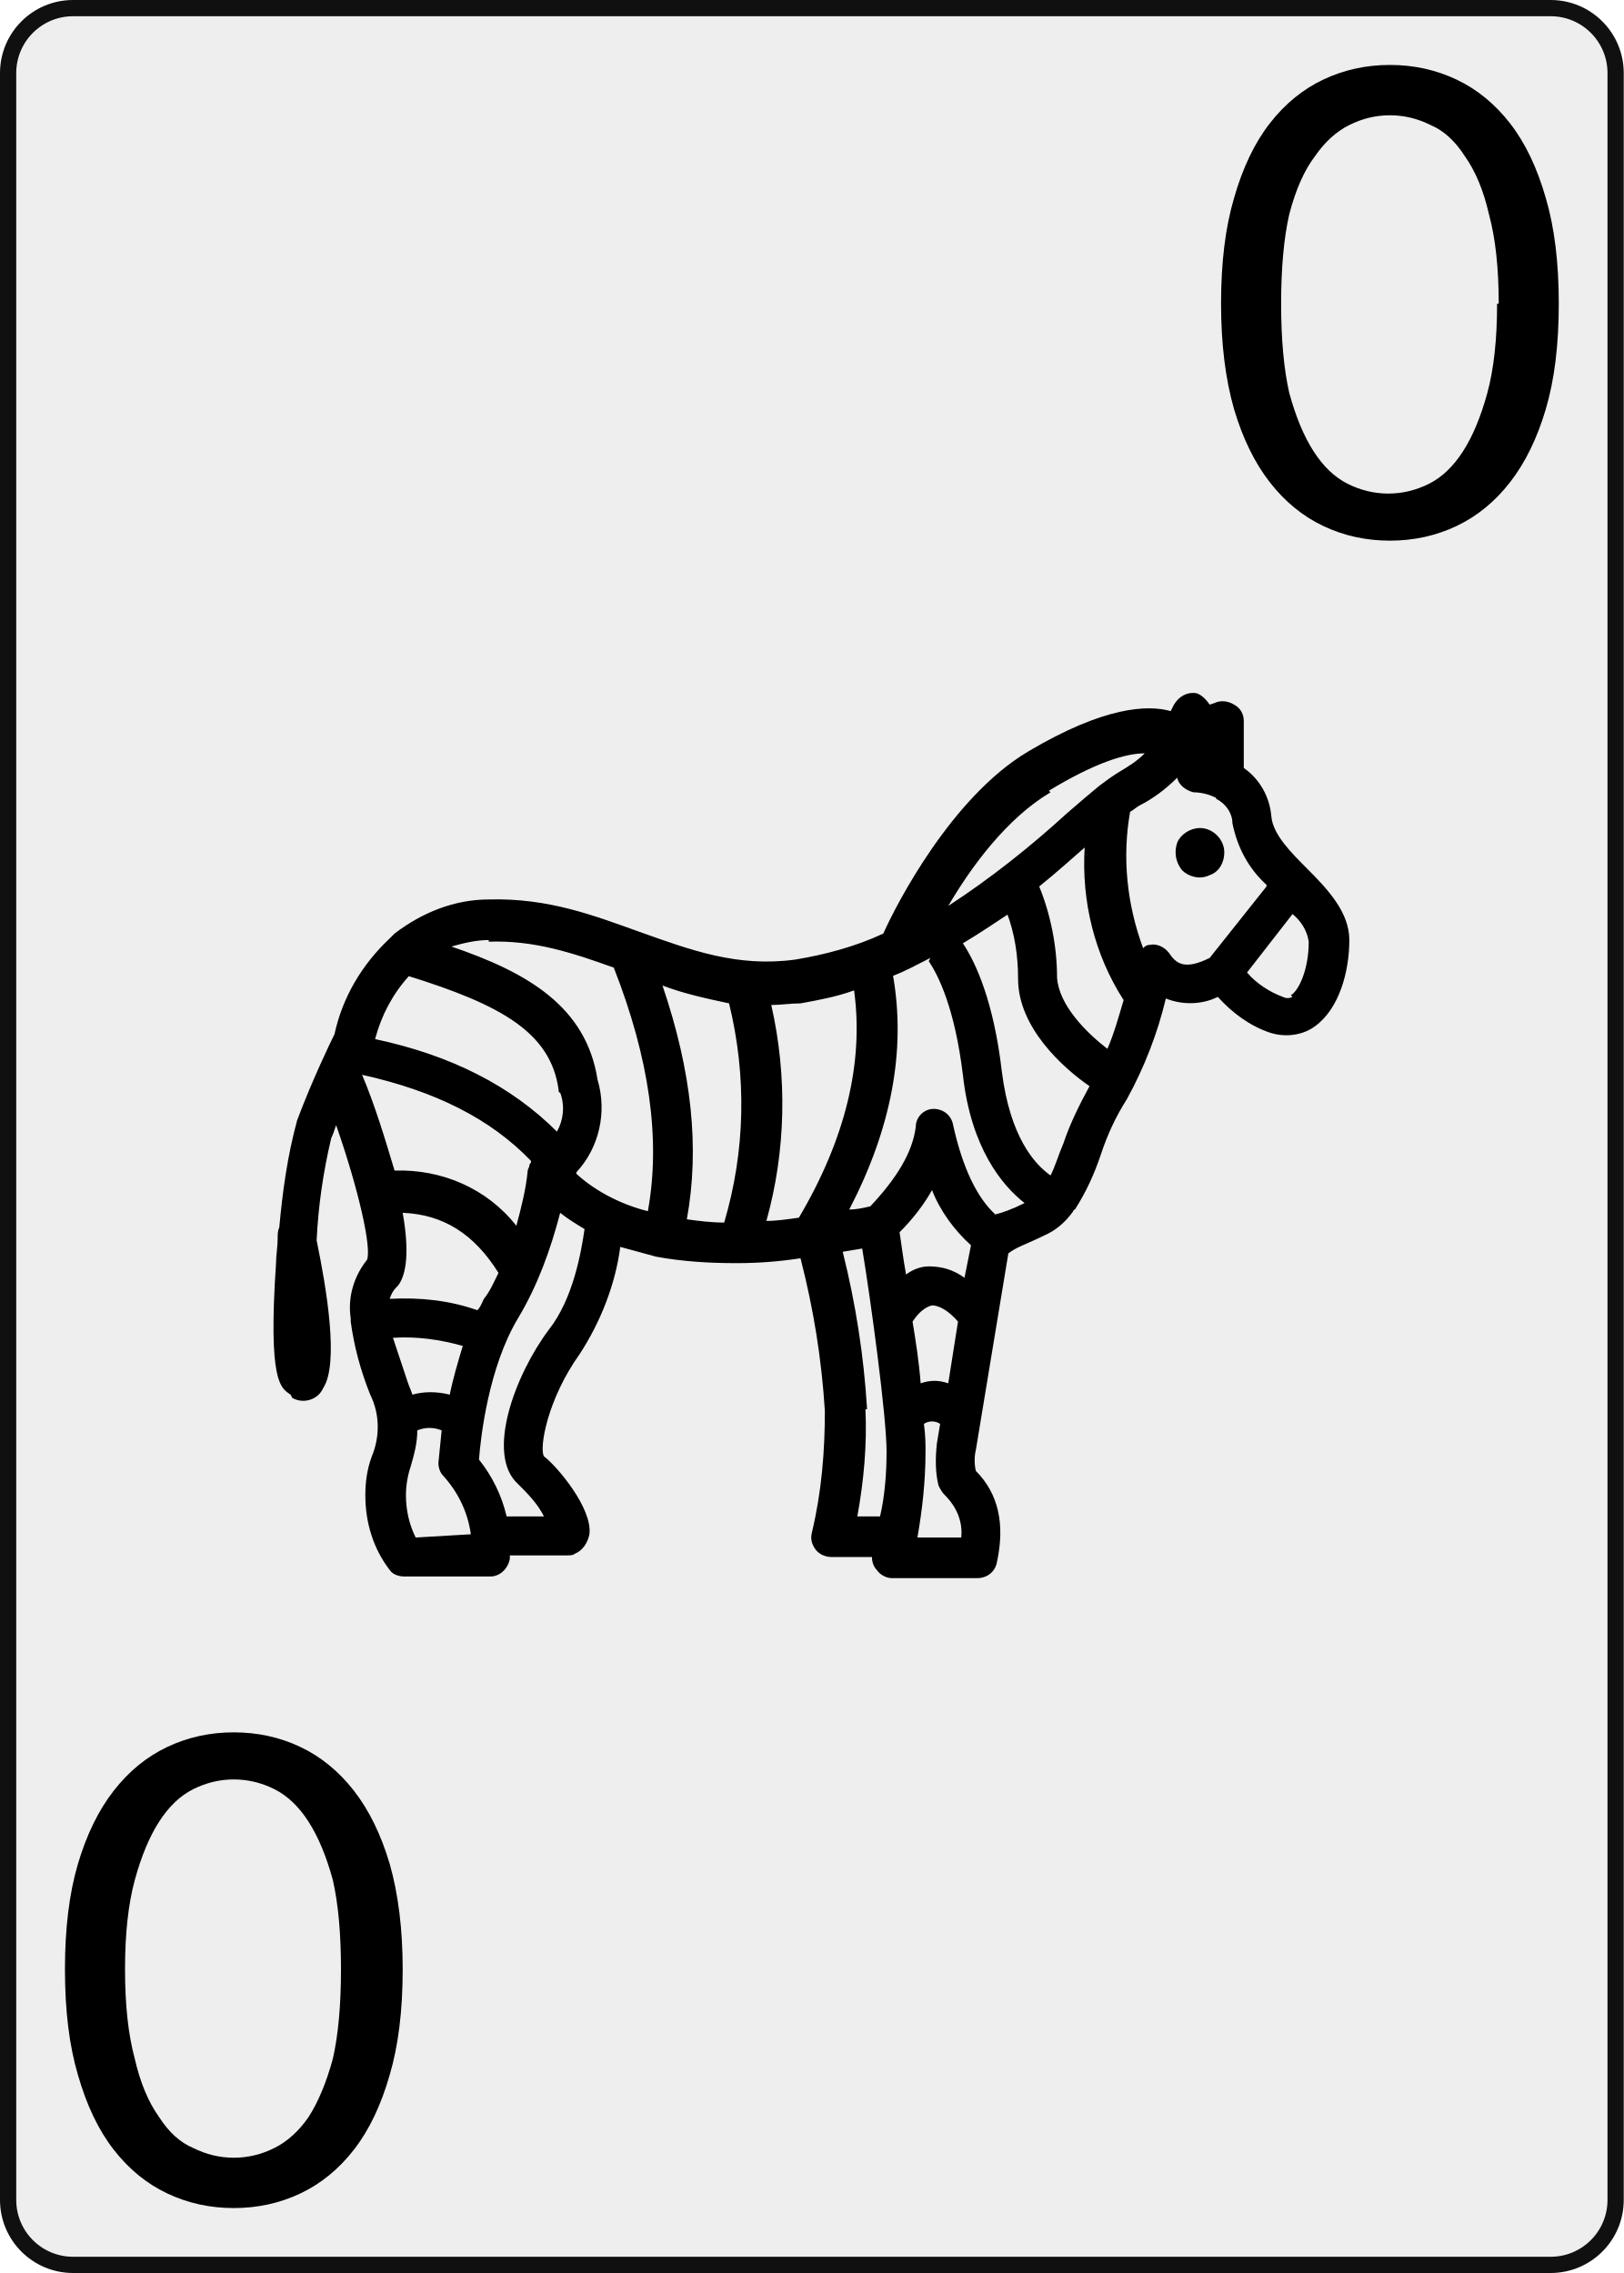
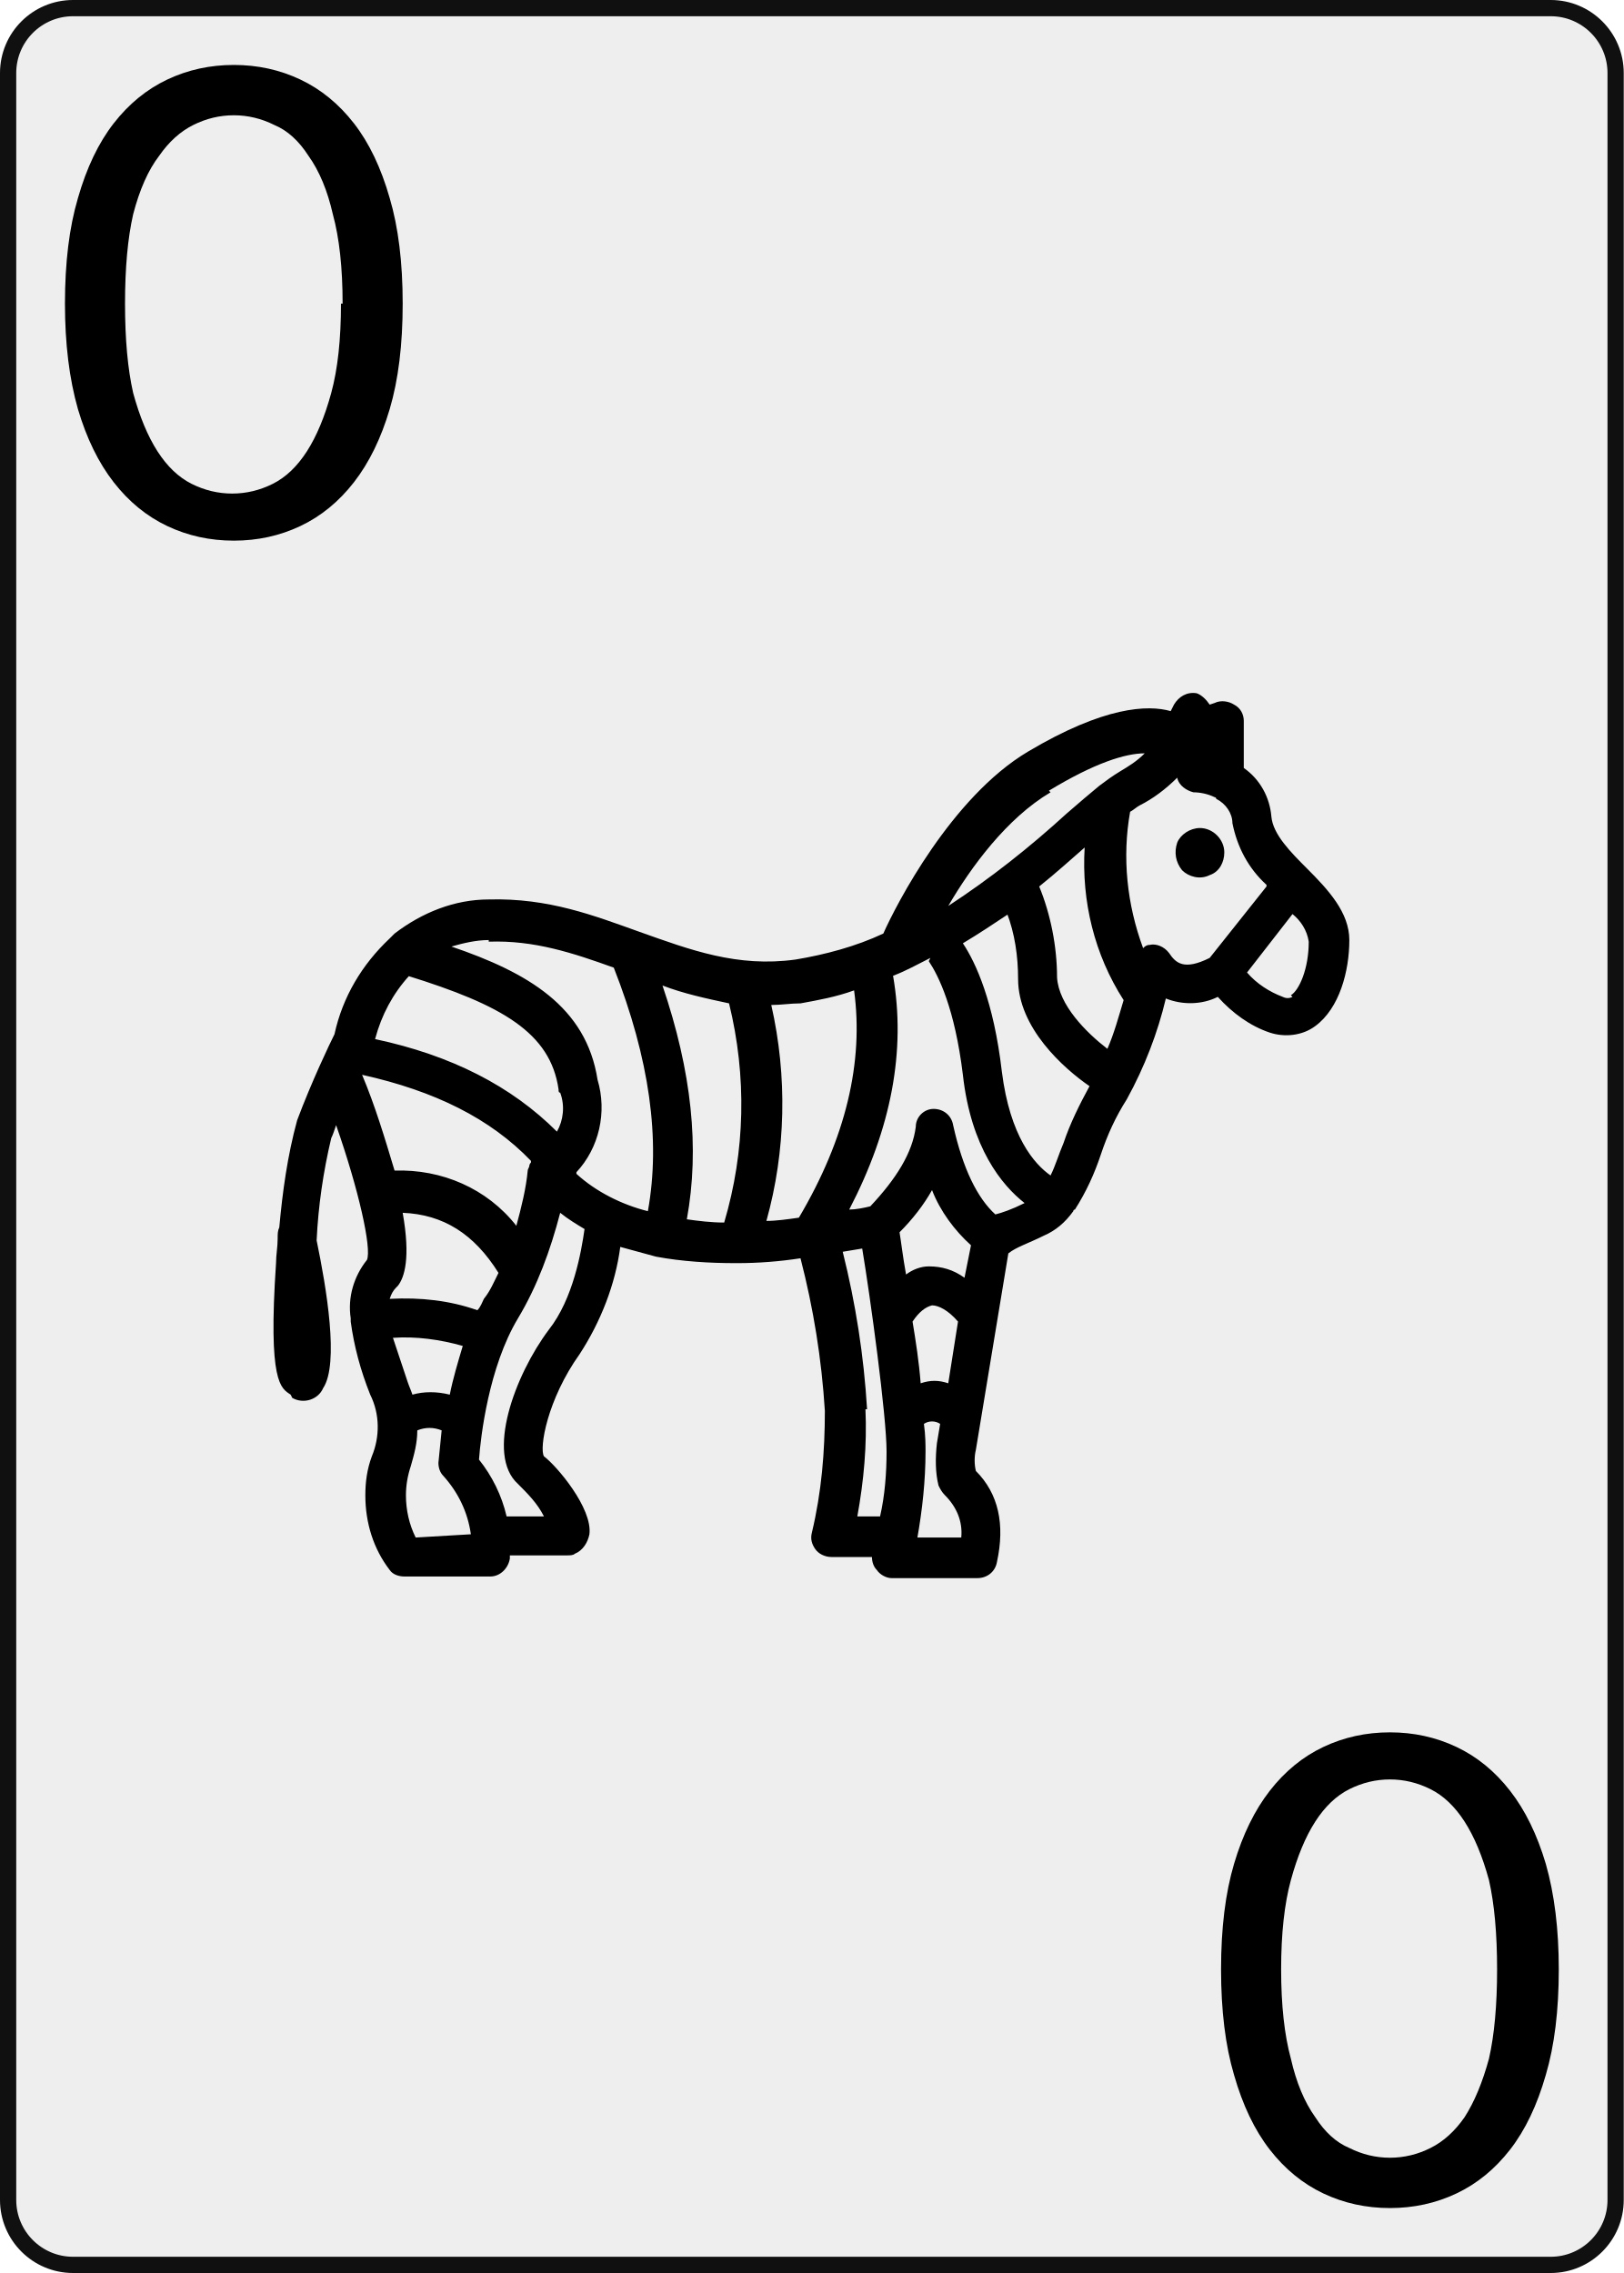
<svg xmlns="http://www.w3.org/2000/svg" width="100px" height="140px" viewbox="0 0 100 140">
  <rect x="0.5" y="0.5" width="99px" height="139px" rx="4px" ry="4px" style="fill:#eeeeee;stroke-width:1px;stroke:#101010" />
  <g id="zebra">
    <path style="fill:#000000;stroke:none" d="m 18.0,86.1 c 0.7,0.4 1.6,0.1 1.9,-0.6 1.0,-1.5 0.2,-6.2 -0.4,-9.1 h 0 c 0.1,-2.1 0.4,-4.2 0.9,-6.3 0.1,-0.2 0.2,-0.5 0.3,-0.8 1.4,4.0 2.2,7.6 1.9,8.3 -0.8,1.0 -1.2,2.3 -1.0,3.6 v 0.1 c 0,0 0,0.1 0,0.1 0.2,1.5 0.6,3.0 1.2,4.5 0.6,1.2 0.6,2.6 0.1,3.8 -0.3,0.8 -0.4,1.6 -0.4,2.4 0,1.7 0.5,3.3 1.5,4.6 0.2,0.3 0.6,0.4 0.9,0.4 h 5.3 c 0.6,0 1.1,-0.5 1.2,-1.1 v -0.2 h 3.5 c 0.2,0 0.4,0 0.5,-0.1 0.5,-0.2 0.8,-0.7 0.9,-1.2 0.2,-1.6 -2.0,-4.2 -2.8,-4.8 -0.3,-0.5 0.2,-3.5 2.2,-6.3 1.3,-2.0 2.2,-4.3 2.5,-6.6 0.7,0.2 1.5,0.4 2.2,0.6 h 0 c 1.6,0.3 3.3,0.4 4.9,0.4 h 0.1 c 1.3,0 2.6,-0.1 3.9,-0.3 0.8,3.1 1.3,6.2 1.5,9.4 0,2.5 -0.2,5.0 -0.8,7.5 -0.1,0.4 0,0.7 0.2,1.0 0.2,0.3 0.6,0.5 1.0,0.5 h 2.5 c 0,0.3 0.1,0.6 0.3,0.8 0.2,0.3 0.6,0.5 0.9,0.5 h 5.3 c 0.6,0 1.1,-0.4 1.2,-1.0 0.5,-2.3 0.1,-4.2 -1.3,-5.6 h 0 c -0.1,-0.4 -0.1,-0.9 0,-1.3 l 2.0,-12.1 C 62.6,76.8 63.3,76.6 64.3,76.1 h 0 c 0.7,-0.3 1.3,-0.8 1.8,-1.5 0,0 0,-0.1 0.1,-0.1 0.7,-1.1 1.2,-2.2 1.6,-3.4 0.4,-1.2 0.9,-2.3 1.6,-3.4 1.1,-2.0 1.9,-4.1 2.4,-6.2 1.0,0.4 2.2,0.4 3.2,-0.1 0.9,1.0 2.0,1.8 3.2,2.2 0.9,0.3 2.0,0.2 2.8,-0.4 1.5,-1.1 2.1,-3.4 2.1,-5.3 0,-1.7 -1.3,-3.1 -2.6,-4.4 -1.0,-1.0 -2.1,-2.1 -2.2,-3.2 v 0 c -0.1,-1.2 -0.7,-2.3 -1.7,-3.0 v -2.9 c 0,-0.4 -0.2,-0.8 -0.6,-1.0 -0.3,-0.2 -0.8,-0.3 -1.2,-0.1 l -0.3,0.1 c -0.2,-0.3 -0.5,-0.6 -0.8,-0.7 -0.6,-0.1 -1.1,0.2 -1.4,0.7 0,0 -0.1,0.2 -0.2,0.4 -1.4,-0.4 -4.1,-0.3 -8.8,2.5 -4.7,2.8 -8.1,9.4 -8.9,11.2 -1.7,0.8 -3.6,1.3 -5.4,1.6 -3.6,0.5 -6.5,-0.6 -9.6,-1.7 -2.8,-1.0 -5.6,-2.1 -9.3,-2.0 l 0,0 c -2.1,0 -4.1,0.8 -5.8,2.1 -0.1,0.1 -0.2,0.2 -0.3,0.3 -1.7,1.6 -2.9,3.6 -3.4,5.9 -0.3,0.6 -1.4,2.9 -2.3,5.3 -0.6,2.2 -0.9,4.4 -1.1,6.6 -0.1,0.2 -0.1,0.4 -0.1,0.7 0,0.5 -0.1,1.0 -0.1,1.5 -0.5,7.4 0.3,7.7 0.9,8.1 z m 7.1,-26.0 c 5.8,1.8 8.8,3.5 9.3,7.0 0,0.1 0,0.2 0.1,0.2 0.3,0.8 0.2,1.7 -0.2,2.4 C 31.5,66.9 27.8,65.0 23.1,64.0 c 0.4,-1.5 1.1,-2.8 2.1,-3.9 z M 24.5,79.2 c 0.4,-0.5 0.8,-1.7 0.3,-4.5 2.5,0.1 4.4,1.3 5.9,3.7 v 0 c -0.3,0.6 -0.5,1.1 -0.9,1.6 -0.1,0.2 -0.2,0.5 -0.4,0.7 h 0 c -1.7,-0.6 -3.5,-0.8 -5.4,-0.7 0.1,-0.3 0.2,-0.5 0.4,-0.7 z m 0.6,5.9 v 0 c -0.3,-0.9 -0.6,-1.8 -0.9,-2.7 1.4,-0.1 2.9,0.1 4.3,0.5 -0.3,1.0 -0.6,2.0 -0.8,3.0 -0.8,-0.2 -1.6,-0.2 -2.3,0 -0.1,-0.3 -0.2,-0.5 -0.3,-0.8 z m 7.6,-13.5 v 0 l 0,0 c -0.1,0.1 -0.1,0.2 -0.1,0.2 0,0.1 -0.1,0.2 -0.1,0.3 -0.1,1.1 -0.4,2.3 -0.7,3.4 -1.8,-2.3 -4.6,-3.5 -7.5,-3.4 -0.6,-2.0 -1.2,-4.0 -2.0,-5.9 4.5,1.0 7.9,2.7 10.4,5.3 z m -7.1,23.1 c -0.4,-0.8 -0.6,-1.7 -0.6,-2.6 0,-0.6 0.1,-1.2 0.3,-1.8 0.2,-0.7 0.4,-1.4 0.4,-2.2 0.5,-0.2 1.0,-0.2 1.5,0 -0.1,1.1 -0.2,1.9 -0.2,2.0 0,0.3 0.1,0.6 0.3,0.8 0.9,1.0 1.5,2.2 1.7,3.6 z m 8.2,-12.8 c -2.1,2.8 -3.9,7.7 -1.9,9.5 v 0 c 0.6,0.6 1.2,1.2 1.6,2.0 h -2.3 c -0.3,-1.3 -0.9,-2.5 -1.7,-3.5 0.1,-1.4 0.6,-5.7 2.4,-8.7 1.2,-2.0 2.0,-4.2 2.6,-6.5 0.5,0.4 1.0,0.7 1.5,1.0 -0.2,1.4 -0.7,4.3 -2.2,6.2 z M 44.9,61.8 c 1.1,4.5 1.0,9.1 -0.3,13.5 -0.8,0 -1.6,-0.1 -2.3,-0.2 0.8,-4.4 0.3,-9.1 -1.5,-14.4 1.3,0.5 2.7,0.8 4.1,1.1 z m 24.3,-0.2 c -0.3,1.0 -0.6,2.1 -1.0,3.0 -1.3,-1.0 -3.0,-2.7 -3.1,-4.4 0,-1.9 -0.4,-3.9 -1.1,-5.6 1.0,-0.8 2.0,-1.7 2.8,-2.4 h 0 c -0.2,3.3 0.6,6.6 2.4,9.4 z m -7.2,-5.4 c 0.5,1.3 0.7,2.7 0.7,4.1 0,3.0 2.8,5.5 4.4,6.6 -0.6,1.1 -1.2,2.3 -1.6,3.5 -0.3,0.7 -0.5,1.4 -0.8,2.0 -1.0,-0.7 -2.5,-2.4 -3.0,-6.4 -0.5,-4.3 -1.6,-6.7 -2.4,-7.9 1.0,-0.6 1.9,-1.2 2.8,-1.8 z m -4.8,3.0 c 0.6,0.9 1.6,2.9 2.1,7.0 0.5,4.5 2.4,6.8 3.8,7.9 -0.8,0.4 -1.4,0.6 -1.8,0.7 -1.1,-1.0 -2.0,-2.8 -2.6,-5.5 h 0 c -0.1,-0.6 -0.6,-1.0 -1.2,-1.0 -0.6,0 -1.1,0.5 -1.1,1.1 -0.2,1.6 -1.2,3.2 -2.8,4.9 -0.4,0.1 -0.9,0.2 -1.3,0.2 2.6,-5.0 3.5,-9.8 2.7,-14.4 0.8,-0.3 1.5,-0.7 2.3,-1.1 z m 2.2,19.5 h 0 c -0.7,-0.5 -1.4,-0.7 -2.2,-0.7 -0.5,0 -1.0,0.2 -1.4,0.5 -0.2,-1.1 -0.3,-2.0 -0.4,-2.6 h 0 c 0.8,-0.8 1.5,-1.7 2.0,-2.6 0.5,1.3 1.4,2.5 2.4,3.4 z m -3.2,2.7 c 0.4,-0.6 0.8,-0.9 1.2,-1.0 0.4,0 1.0,0.3 1.6,1.0 l -0.6,3.8 h 0 c -0.6,-0.2 -1.1,-0.2 -1.7,0 -0.1,-1.3 -0.3,-2.6 -0.5,-3.8 z m -2.8,5.4 0,0 c -0.2,-3.3 -0.7,-6.5 -1.5,-9.7 l 1.2,-0.2 c 0.5,3.0 1.5,10.3 1.5,12.5 0,1.3 -0.1,2.7 -0.4,4.0 h -1.4 c 0.4,-2.2 0.6,-4.4 0.5,-6.6 z m 5.9,7.9 h -2.8 c 0.3,-1.7 0.5,-3.5 0.5,-5.3 0,-0.4 0,-1.0 -0.1,-1.7 0.3,-0.2 0.7,-0.2 1.0,0 l -0.2,1.2 c -0.1,0.9 -0.1,1.8 0.1,2.6 0.1,0.2 0.2,0.4 0.4,0.6 0.7,0.7 1.1,1.6 1.0,2.6 z M 79.6,61.4 c -0.2,0.1 -0.4,0.1 -0.6,0 -0.8,-0.3 -1.6,-0.8 -2.2,-1.5 l 2.8,-3.6 c 0.5,0.4 0.9,1.0 1.0,1.7 0,1.7 -0.6,3.0 -1.1,3.3 z M 78.0,54.6 74.5,59.0 C 72.9,59.8 72.4,59.3 72.0,58.7 l 0,0 c -0.3,-0.4 -0.8,-0.6 -1.2,-0.5 -0.2,0 -0.3,0.1 -0.4,0.2 -1.0,-2.7 -1.3,-5.6 -0.8,-8.4 0.2,-0.1 0.4,-0.3 0.6,-0.4 0.8,-0.4 1.6,-1.0 2.3,-1.7 0.1,0.5 0.6,0.8 1.0,0.9 0.4,0 0.9,0.1 1.3,0.3 0,0 0.1,0 0.1,0.1 0.6,0.3 1.0,0.9 1.0,1.5 0.3,1.5 1.0,2.8 2.1,3.8 z M 64.6,48.7 c 2.8,-1.7 4.7,-2.3 5.9,-2.3 h 0 c -0.5,0.5 -1.0,0.8 -1.5,1.1 -0.5,0.3 -0.9,0.6 -1.3,0.9 -0.6,0.5 -1.2,1.0 -2.0,1.7 -2.3,2.1 -4.7,4.0 -7.3,5.7 1.4,-2.4 3.6,-5.4 6.3,-7.0 z M 49.3,61.8 c 1.1,-0.2 2.2,-0.4 3.3,-0.8 0.6,4.4 -0.5,9.1 -3.4,14.0 -0.7,0.1 -1.4,0.2 -2.0,0.2 1.2,-4.3 1.3,-8.9 0.3,-13.3 0.6,0 1.2,-0.1 1.8,-0.1 z m -19.2,-3.8 c 2.8,-0.1 5.2,0.7 7.7,1.6 2.2,5.6 2.9,10.6 2.1,15.0 -1.6,-0.4 -3.2,-1.2 -4.4,-2.3 0,0 0,-0.1 0,-0.1 1.4,-1.5 1.9,-3.7 1.3,-5.7 -0.7,-4.5 -4.3,-6.6 -9.0,-8.2 0.7,-0.2 1.5,-0.4 2.3,-0.4 z" />
    <path style="fill:#000000;stroke:none" d="m 73.9,51.0 c -0.6,0 -1.2,0.4 -1.4,0.9 -0.2,0.6 -0.1,1.2 0.3,1.7 0.4,0.4 1.1,0.6 1.7,0.3 0.6,-0.2 0.9,-0.8 0.9,-1.4 0,-0.8 -0.7,-1.5 -1.5,-1.5 z" />
  </g>
-   <path id="number-top-right" style="fill:#000000;stroke:none" d="m 96.0,18.7 q 0,3.8 -0.8,6.5 -0.8,2.7 -2.2,4.5 -1.4,1.8 -3.3,2.7 -1.9,0.9 -4.1,0.9 -2.2,0 -4.1,-0.9 -1.9,-0.9 -3.3,-2.7 -1.4,-1.8 -2.2,-4.5 -0.8,-2.8 -0.8,-6.5 0,-3.8 0.8,-6.5 0.8,-2.8 2.2,-4.6 1.4,-1.8 3.3,-2.7 1.9,-0.9 4.1,-0.9 2.2,0 4.1,0.9 1.9,0.9 3.3,2.7 1.4,1.8 2.2,4.6 Q 96.0,14.9 96.0,18.7 Z m -3.7,0 q 0,-3.3 -0.6,-5.5 -0.5,-2.2 -1.5,-3.6 -0.9,-1.4 -2.1,-1.9 -1.2,-0.6 -2.5,-0.6 -1.3,0 -2.5,0.6 -1.2,0.6 -2.1,1.9 Q 80.0,10.9 79.4,13.2 q -0.5,2.2 -0.5,5.5 0,3.3 0.5,5.5 0.6,2.2 1.5,3.6 0.9,1.4 2.1,2.0 1.2,0.6 2.5,0.6 1.3,0 2.5,-0.6 1.2,-0.6 2.1,-2.0 0.9,-1.4 1.5,-3.6 0.6,-2.2 0.6,-5.5 z" />
-   <path id="number-bottom-left" style="fill:#000000;stroke:none" d="m 4.0,121.3 q 0,-3.8 0.8,-6.5 0.8,-2.7 2.2,-4.5 1.4,-1.8 3.3,-2.7 1.9,-0.9 4.1,-0.9 2.2,0 4.1,0.9 1.9,0.9 3.3,2.7 1.4,1.8 2.2,4.5 0.8,2.8 0.8,6.5 0,3.8 -0.8,6.5 -0.8,2.8 -2.2,4.6 -1.4,1.8 -3.3,2.7 -1.9,0.9 -4.1,0.9 -2.2,0 -4.1,-0.9 -1.9,-0.9 -3.3,-2.7 -1.4,-1.8 -2.2,-4.6 Q 4.0,125.1 4.0,121.3 Z m 3.7,0 q 0,3.3 0.6,5.5 0.5,2.2 1.5,3.6 0.9,1.4 2.1,1.9 1.2,0.6 2.5,0.6 1.3,0 2.5,-0.6 1.2,-0.6 2.1,-1.9 0.9,-1.4 1.5,-3.6 0.5,-2.2 0.5,-5.5 0,-3.3 -0.5,-5.5 -0.6,-2.2 -1.5,-3.6 -0.9,-1.4 -2.1,-2.0 -1.2,-0.6 -2.5,-0.6 -1.3,0 -2.5,0.6 -1.2,0.6 -2.1,2.0 -0.9,1.4 -1.5,3.6 -0.6,2.2 -0.6,5.5 z" />
+   <path id="number-top-left" style="fill:#000000;stroke:none" d="m 24.8,18.7 q 0,3.8 -0.8,6.5 -0.8,2.7 -2.2,4.5 -1.4,1.8 -3.3,2.7 -1.9,0.9 -4.1,0.9 -2.2,0 -4.1,-0.9 Q 8.4,31.5 7,29.7 5.6,27.9 4.8,25.2 4,22.4 4,18.7 4,14.9 4.8,12.2 5.6,9.4 7,7.6 8.4,5.8 10.3,4.9 12.2,4 14.4,4 q 2.2,0 4.1,0.9 1.9,0.9 3.3,2.7 1.4,1.8 2.2,4.6 0.8,2.7 0.8,6.5 z m -3.7,0 q 0,-3.3 -0.6,-5.5 Q 20,11 19.0,9.6 18.1,8.2 16.9,7.7 15.7,7.1 14.4,7.1 q -1.3,0 -2.5,0.6 -1.2,0.6 -2.1,1.9 -1,1.3 -1.6,3.6 -0.5,2.2 -0.5,5.5 0,3.3 0.5,5.5 0.6,2.2 1.5,3.6 0.9,1.4 2.1,2 1.2,0.6 2.5,0.6 1.3,0 2.5,-0.6 1.2,-0.6 2.1,-2 0.9,-1.4 1.5,-3.6 Q 21.0,22.0 21.0,18.7 Z" />
+   <path id="number-bottom-right" style="fill:#000000;stroke:none" d="m 75.2,121.3 q 0,-3.8 0.8,-6.5 0.8,-2.7 2.2,-4.5 1.4,-1.8 3.3,-2.7 1.9,-0.9 4.1,-0.9 2.2,0 4.1,0.9 1.9,0.9 3.3,2.7 1.4,1.8 2.2,4.5 0.8,2.8 0.8,6.5 0,3.8 -0.8,6.5 -0.8,2.8 -2.2,4.6 -1.4,1.8 -3.3,2.7 -1.9,0.9 -4.1,0.9 -2.2,0 -4.1,-0.9 -1.9,-0.9 -3.3,-2.7 -1.4,-1.8 -2.2,-4.6 -0.8,-2.7 -0.8,-6.5 z m 3.7,0 q 0,3.3 0.6,5.5 0.5,2.2 1.5,3.6 0.9,1.4 2.1,1.9 1.2,0.6 2.5,0.6 1.3,0 2.5,-0.6 1.2,-0.6 2.1,-1.9 0.9,-1.4 1.5,-3.6 0.5,-2.2 0.5,-5.5 0,-3.3 -0.5,-5.5 -0.6,-2.2 -1.5,-3.6 -0.9,-1.4 -2.1,-2 -1.2,-0.6 -2.5,-0.6 -1.3,0 -2.5,0.6 -1.2,0.6 -2.1,2 -0.9,1.4 -1.5,3.6 -0.6,2.2 -0.6,5.5 z" />
</svg>
